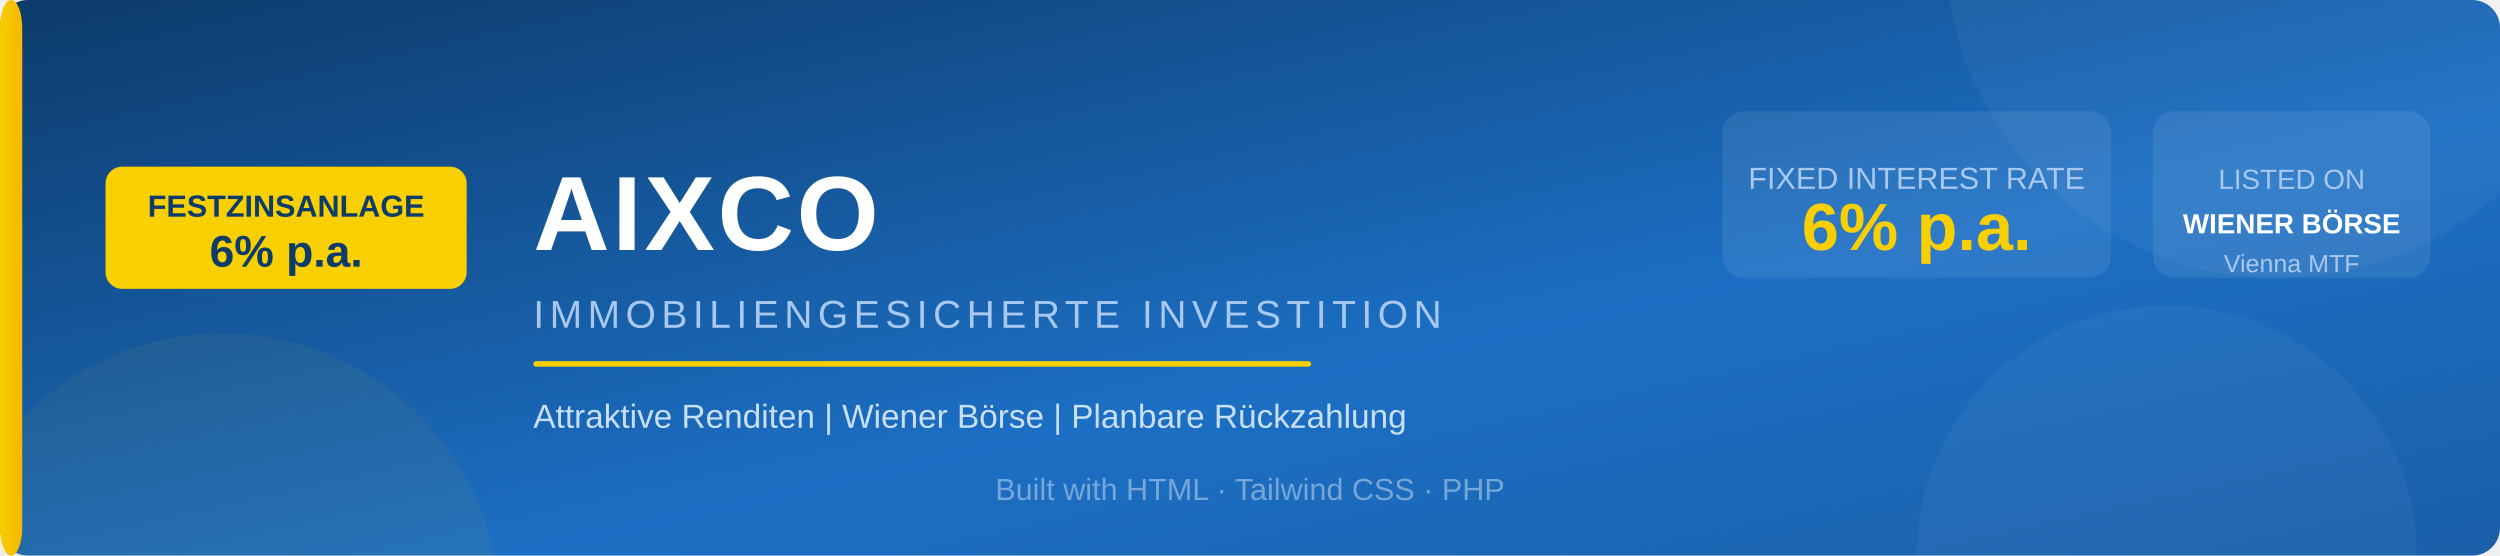
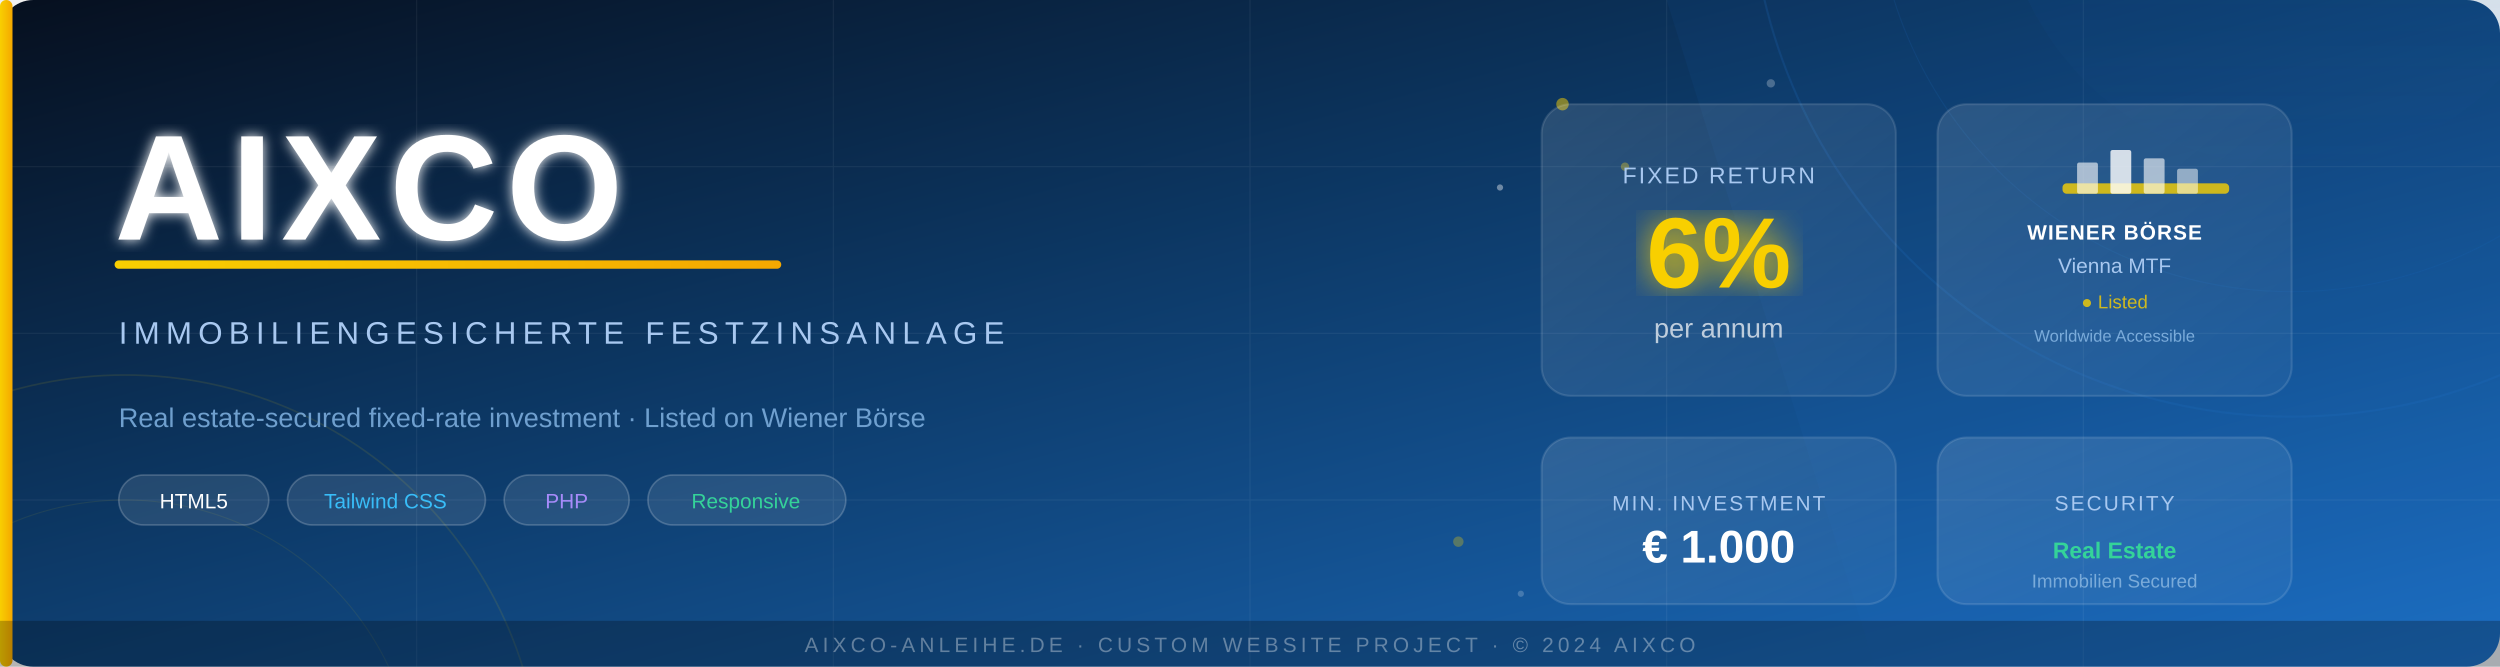
- <svg xmlns="http://www.w3.org/2000/svg" width="900" height="200" viewBox="0 0 900 200">
+ <svg xmlns="http://www.w3.org/2000/svg" width="1200" height="320" viewBox="0 0 1200 320">
  <defs>
    <linearGradient id="bgGrad" x1="0%" y1="0%" x2="100%" y2="100%">
-       <stop offset="0%" style="stop-color:#0d3b6a;stop-opacity:1" />
-       <stop offset="60%" style="stop-color:#1C6FC4;stop-opacity:1" />
-       <stop offset="100%" style="stop-color:#1a5fa8;stop-opacity:1" />
+       <stop offset="0%" style="stop-color:#060f1e" />
+       <stop offset="45%" style="stop-color:#0d3b6a" />
+       <stop offset="100%" style="stop-color:#1C6FC4" />
    </linearGradient>
-     <linearGradient id="accentGrad" x1="0%" y1="0%" x2="100%" y2="0%">
-       <stop offset="0%" style="stop-color:#F8CF01;stop-opacity:1" />
-       <stop offset="100%" style="stop-color:#f5b800;stop-opacity:1" />
+     <linearGradient id="yellowGrad" x1="0%" y1="0%" x2="100%" y2="0%">
+       <stop offset="0%" style="stop-color:#F8CF01" />
+       <stop offset="100%" style="stop-color:#f5a800" />
    </linearGradient>
+     <linearGradient id="glowGrad" x1="0%" y1="0%" x2="0%" y2="100%">
+       <stop offset="0%" style="stop-color:#1C6FC4;stop-opacity:0.6" />
+       <stop offset="100%" style="stop-color:#1C6FC4;stop-opacity:0" />
+     </linearGradient>
+     <linearGradient id="cardGrad" x1="0%" y1="0%" x2="100%" y2="100%">
+       <stop offset="0%" style="stop-color:#ffffff;stop-opacity:0.12" />
+       <stop offset="100%" style="stop-color:#ffffff;stop-opacity:0.04" />
+     </linearGradient>
+     <filter id="glow">
+       <feGaussianBlur stdDeviation="3" result="coloredBlur" />
+       <feMerge>
+         <feMergeNode in="coloredBlur" />
+         <feMergeNode in="SourceGraphic" />
+       </feMerge>
+     </filter>
+     <filter id="softglow">
+       <feGaussianBlur stdDeviation="8" result="coloredBlur" />
+       <feMerge>
+         <feMergeNode in="coloredBlur" />
+         <feMergeNode in="SourceGraphic" />
+       </feMerge>
+     </filter>
+     <clipPath id="roundedClip">
+       <rect width="1200" height="320" rx="16" />
+     </clipPath>
  </defs>
-   <rect width="900" height="200" fill="url(#bgGrad)" rx="10" />
-   <circle cx="820" cy="-20" r="120" fill="#ffffff" fill-opacity="0.04" />
-   <circle cx="780" cy="200" r="90" fill="#ffffff" fill-opacity="0.04" />
-   <circle cx="80" cy="220" r="100" fill="#F8CF01" fill-opacity="0.05" />
-   <rect x="0" y="0" width="8" height="200" fill="url(#accentGrad)" rx="10" />
-   <rect x="38" y="60" width="130" height="44" fill="#F8CF01" rx="6" />
-   <text x="103" y="78" font-family="Arial, sans-serif" font-size="11" font-weight="700" fill="#0d3b6a" text-anchor="middle">FESTZINSANLAGE</text>
-   <text x="103" y="96" font-family="Arial, sans-serif" font-size="16" font-weight="900" fill="#0d3b6a" text-anchor="middle">6% p.a.</text>
-   <text x="192" y="90" font-family="Arial, sans-serif" font-size="38" font-weight="900" fill="#ffffff" letter-spacing="1">AIXCO</text>
-   <text x="192" y="118" font-family="Arial, sans-serif" font-size="14" font-weight="400" fill="#a8c8f0" letter-spacing="2">IMMOBILIENGESICHERTE INVESTITION</text>
-   <rect x="192" y="130" width="280" height="2" fill="#F8CF01" rx="1" />
-   <text x="192" y="154" font-family="Arial, sans-serif" font-size="12" fill="#c8dff5">Attraktive Renditen | Wiener Börse | Planbare Rückzahlung</text>
-   <rect x="620" y="40" width="140" height="60" fill="#ffffff" fill-opacity="0.08" rx="8" />
-   <text x="690" y="68" font-family="Arial, sans-serif" font-size="11" fill="#a8c8f0" text-anchor="middle">FIXED INTEREST RATE</text>
-   <text x="690" y="90" font-family="Arial, sans-serif" font-size="24" font-weight="900" fill="#F8CF01" text-anchor="middle">6% p.a.</text>
-   <rect x="775" y="40" width="100" height="60" fill="#ffffff" fill-opacity="0.08" rx="8" />
-   <text x="825" y="68" font-family="Arial, sans-serif" font-size="10" fill="#a8c8f0" text-anchor="middle">LISTED ON</text>
-   <text x="825" y="84" font-family="Arial, sans-serif" font-size="10" font-weight="700" fill="#ffffff" text-anchor="middle">WIENER BÖRSE</text>
-   <text x="825" y="98" font-family="Arial, sans-serif" font-size="9" fill="#a8c8f0" text-anchor="middle">Vienna MTF</text>
-   <text x="450" y="180" font-family="Arial, sans-serif" font-size="11" fill="#ffffff" fill-opacity="0.4" text-anchor="middle">Built with HTML · Tailwind CSS · PHP</text>
+   <rect width="1200" height="320" fill="url(#bgGrad)" rx="16" />
+   <g opacity="0.06" stroke="#ffffff" stroke-width="0.5">
+     <line x1="0" y1="80" x2="1200" y2="80" />
+     <line x1="0" y1="160" x2="1200" y2="160" />
+     <line x1="0" y1="240" x2="1200" y2="240" />
+     <line x1="200" y1="0" x2="200" y2="320" />
+     <line x1="400" y1="0" x2="400" y2="320" />
+     <line x1="600" y1="0" x2="600" y2="320" />
+     <line x1="800" y1="0" x2="800" y2="320" />
+     <line x1="1000" y1="0" x2="1000" y2="320" />
+   </g>
+   <circle cx="1100" cy="-60" r="260" fill="none" stroke="#1C6FC4" stroke-width="1" opacity="0.2" />
+   <circle cx="1100" cy="-60" r="200" fill="none" stroke="#1C6FC4" stroke-width="0.5" opacity="0.15" />
+   <circle cx="1100" cy="-60" r="140" fill="url(#glowGrad)" opacity="0.3" />
+   <circle cx="60" cy="380" r="200" fill="none" stroke="#F8CF01" stroke-width="0.8" opacity="0.1" />
+   <circle cx="60" cy="380" r="140" fill="none" stroke="#F8CF01" stroke-width="0.5" opacity="0.08" />
+   <polygon points="800,0 1200,0 1200,320 900,320" fill="#1C6FC4" fill-opacity="0.08" />
+   <rect x="0" y="0" width="6" height="320" fill="url(#yellowGrad)" rx="3" />
+   <circle cx="750" cy="50" r="3" fill="#F8CF01" opacity="0.5" />
+   <circle cx="780" cy="80" r="2" fill="#F8CF01" opacity="0.35" />
+   <circle cx="720" cy="90" r="1.5" fill="#ffffff" opacity="0.4" />
+   <circle cx="850" cy="40" r="2" fill="#ffffff" opacity="0.25" />
+   <circle cx="700" cy="260" r="2.5" fill="#F8CF01" opacity="0.3" />
+   <circle cx="730" cy="285" r="1.5" fill="#ffffff" opacity="0.2" />
+   <text x="55" y="115" font-family="Arial Black, Arial, sans-serif" font-size="72" font-weight="900" fill="#ffffff" letter-spacing="4" filter="url(#glow)">AIXCO</text>
+   <rect x="55" y="125" width="320" height="4" fill="url(#yellowGrad)" rx="2" />
+   <text x="57" y="165" font-family="Arial, sans-serif" font-size="15" font-weight="400" fill="#a8c8f0" letter-spacing="3">IMMOBILIENGESICHERTE  FESTZINSANLAGE</text>
+   <text x="57" y="205" font-family="Arial, sans-serif" font-size="13" fill="#7aabda" opacity="0.9">Real estate-secured fixed-rate investment · Listed on Wiener Börse</text>
+   <rect x="57" y="228" width="72" height="24" rx="12" fill="#ffffff" fill-opacity="0.1" stroke="#ffffff" stroke-opacity="0.2" stroke-width="0.8" />
+   <text x="93" y="244" font-family="Arial, sans-serif" font-size="10" fill="#ffffff" text-anchor="middle">HTML5</text>
+   <rect x="138" y="228" width="95" height="24" rx="12" fill="#ffffff" fill-opacity="0.1" stroke="#ffffff" stroke-opacity="0.2" stroke-width="0.8" />
+   <text x="185" y="244" font-family="Arial, sans-serif" font-size="10" fill="#38bdf8" text-anchor="middle">Tailwind CSS</text>
+   <rect x="242" y="228" width="60" height="24" rx="12" fill="#ffffff" fill-opacity="0.1" stroke="#ffffff" stroke-opacity="0.2" stroke-width="0.8" />
+   <text x="272" y="244" font-family="Arial, sans-serif" font-size="10" fill="#a78bfa" text-anchor="middle">PHP</text>
+   <rect x="311" y="228" width="95" height="24" rx="12" fill="#ffffff" fill-opacity="0.1" stroke="#ffffff" stroke-opacity="0.2" stroke-width="0.8" />
+   <text x="358" y="244" font-family="Arial, sans-serif" font-size="10" fill="#34d399" text-anchor="middle">Responsive</text>
+   <rect x="740" y="50" width="170" height="140" rx="14" fill="url(#cardGrad)" stroke="#ffffff" stroke-opacity="0.12" stroke-width="1" />
+   <text x="825" y="88" font-family="Arial, sans-serif" font-size="11" fill="#a8c8f0" text-anchor="middle" letter-spacing="1">FIXED RETURN</text>
+   <text x="825" y="138" font-family="Arial Black, Arial, sans-serif" font-size="48" font-weight="900" fill="#F8CF01" text-anchor="middle" filter="url(#softglow)">6%</text>
+   <text x="825" y="162" font-family="Arial, sans-serif" font-size="13" fill="#ffffff" text-anchor="middle" opacity="0.7">per annum</text>
+   <rect x="930" y="50" width="170" height="140" rx="14" fill="url(#cardGrad)" stroke="#ffffff" stroke-opacity="0.12" stroke-width="1" />
+   <rect x="990" y="88" width="80" height="5" rx="2" fill="#F8CF01" opacity="0.8" />
+   <rect x="997" y="78" width="10" height="15" rx="1" fill="#ffffff" opacity="0.6" />
+   <rect x="1013" y="72" width="10" height="21" rx="1" fill="#ffffff" opacity="0.8" />
+   <rect x="1029" y="76" width="10" height="17" rx="1" fill="#ffffff" opacity="0.6" />
+   <rect x="1045" y="81" width="10" height="12" rx="1" fill="#ffffff" opacity="0.5" />
+   <text x="1015" y="115" font-family="Arial, sans-serif" font-size="10" font-weight="700" fill="#ffffff" text-anchor="middle" letter-spacing="0.5">WIENER BÖRSE</text>
+   <text x="1015" y="131" font-family="Arial, sans-serif" font-size="10" fill="#a8c8f0" text-anchor="middle">Vienna MTF</text>
+   <text x="1015" y="148" font-family="Arial, sans-serif" font-size="9" fill="#F8CF01" text-anchor="middle" opacity="0.8">● Listed</text>
+   <text x="1015" y="164" font-family="Arial, sans-serif" font-size="8" fill="#7aabda" text-anchor="middle">Worldwide Accessible</text>
+   <rect x="740" y="210" width="170" height="80" rx="14" fill="url(#cardGrad)" stroke="#ffffff" stroke-opacity="0.12" stroke-width="1" />
+   <text x="825" y="245" font-family="Arial, sans-serif" font-size="10" fill="#a8c8f0" text-anchor="middle" letter-spacing="1">MIN. INVESTMENT</text>
+   <text x="825" y="270" font-family="Arial Black, Arial, sans-serif" font-size="22" font-weight="900" fill="#ffffff" text-anchor="middle">€ 1.000</text>
+   <rect x="930" y="210" width="170" height="80" rx="14" fill="url(#cardGrad)" stroke="#ffffff" stroke-opacity="0.12" stroke-width="1" />
+   <text x="1015" y="245" font-family="Arial, sans-serif" font-size="10" fill="#a8c8f0" text-anchor="middle" letter-spacing="1">SECURITY</text>
+   <text x="1015" y="268" font-family="Arial, sans-serif" font-size="11" font-weight="700" fill="#34d399" text-anchor="middle">Real Estate</text>
+   <text x="1015" y="282" font-family="Arial, sans-serif" font-size="9" fill="#7aabda" text-anchor="middle">Immobilien Secured</text>
+   <rect x="0" y="298" width="1200" height="22" fill="#000000" fill-opacity="0.25" rx="0" />
+   <text x="600" y="313" font-family="Arial, sans-serif" font-size="10" fill="#ffffff" fill-opacity="0.35" text-anchor="middle" letter-spacing="2">AIXCO-ANLEIHE.DE  ·  CUSTOM WEBSITE PROJECT  ·  © 2024 AIXCO</text>
</svg>
